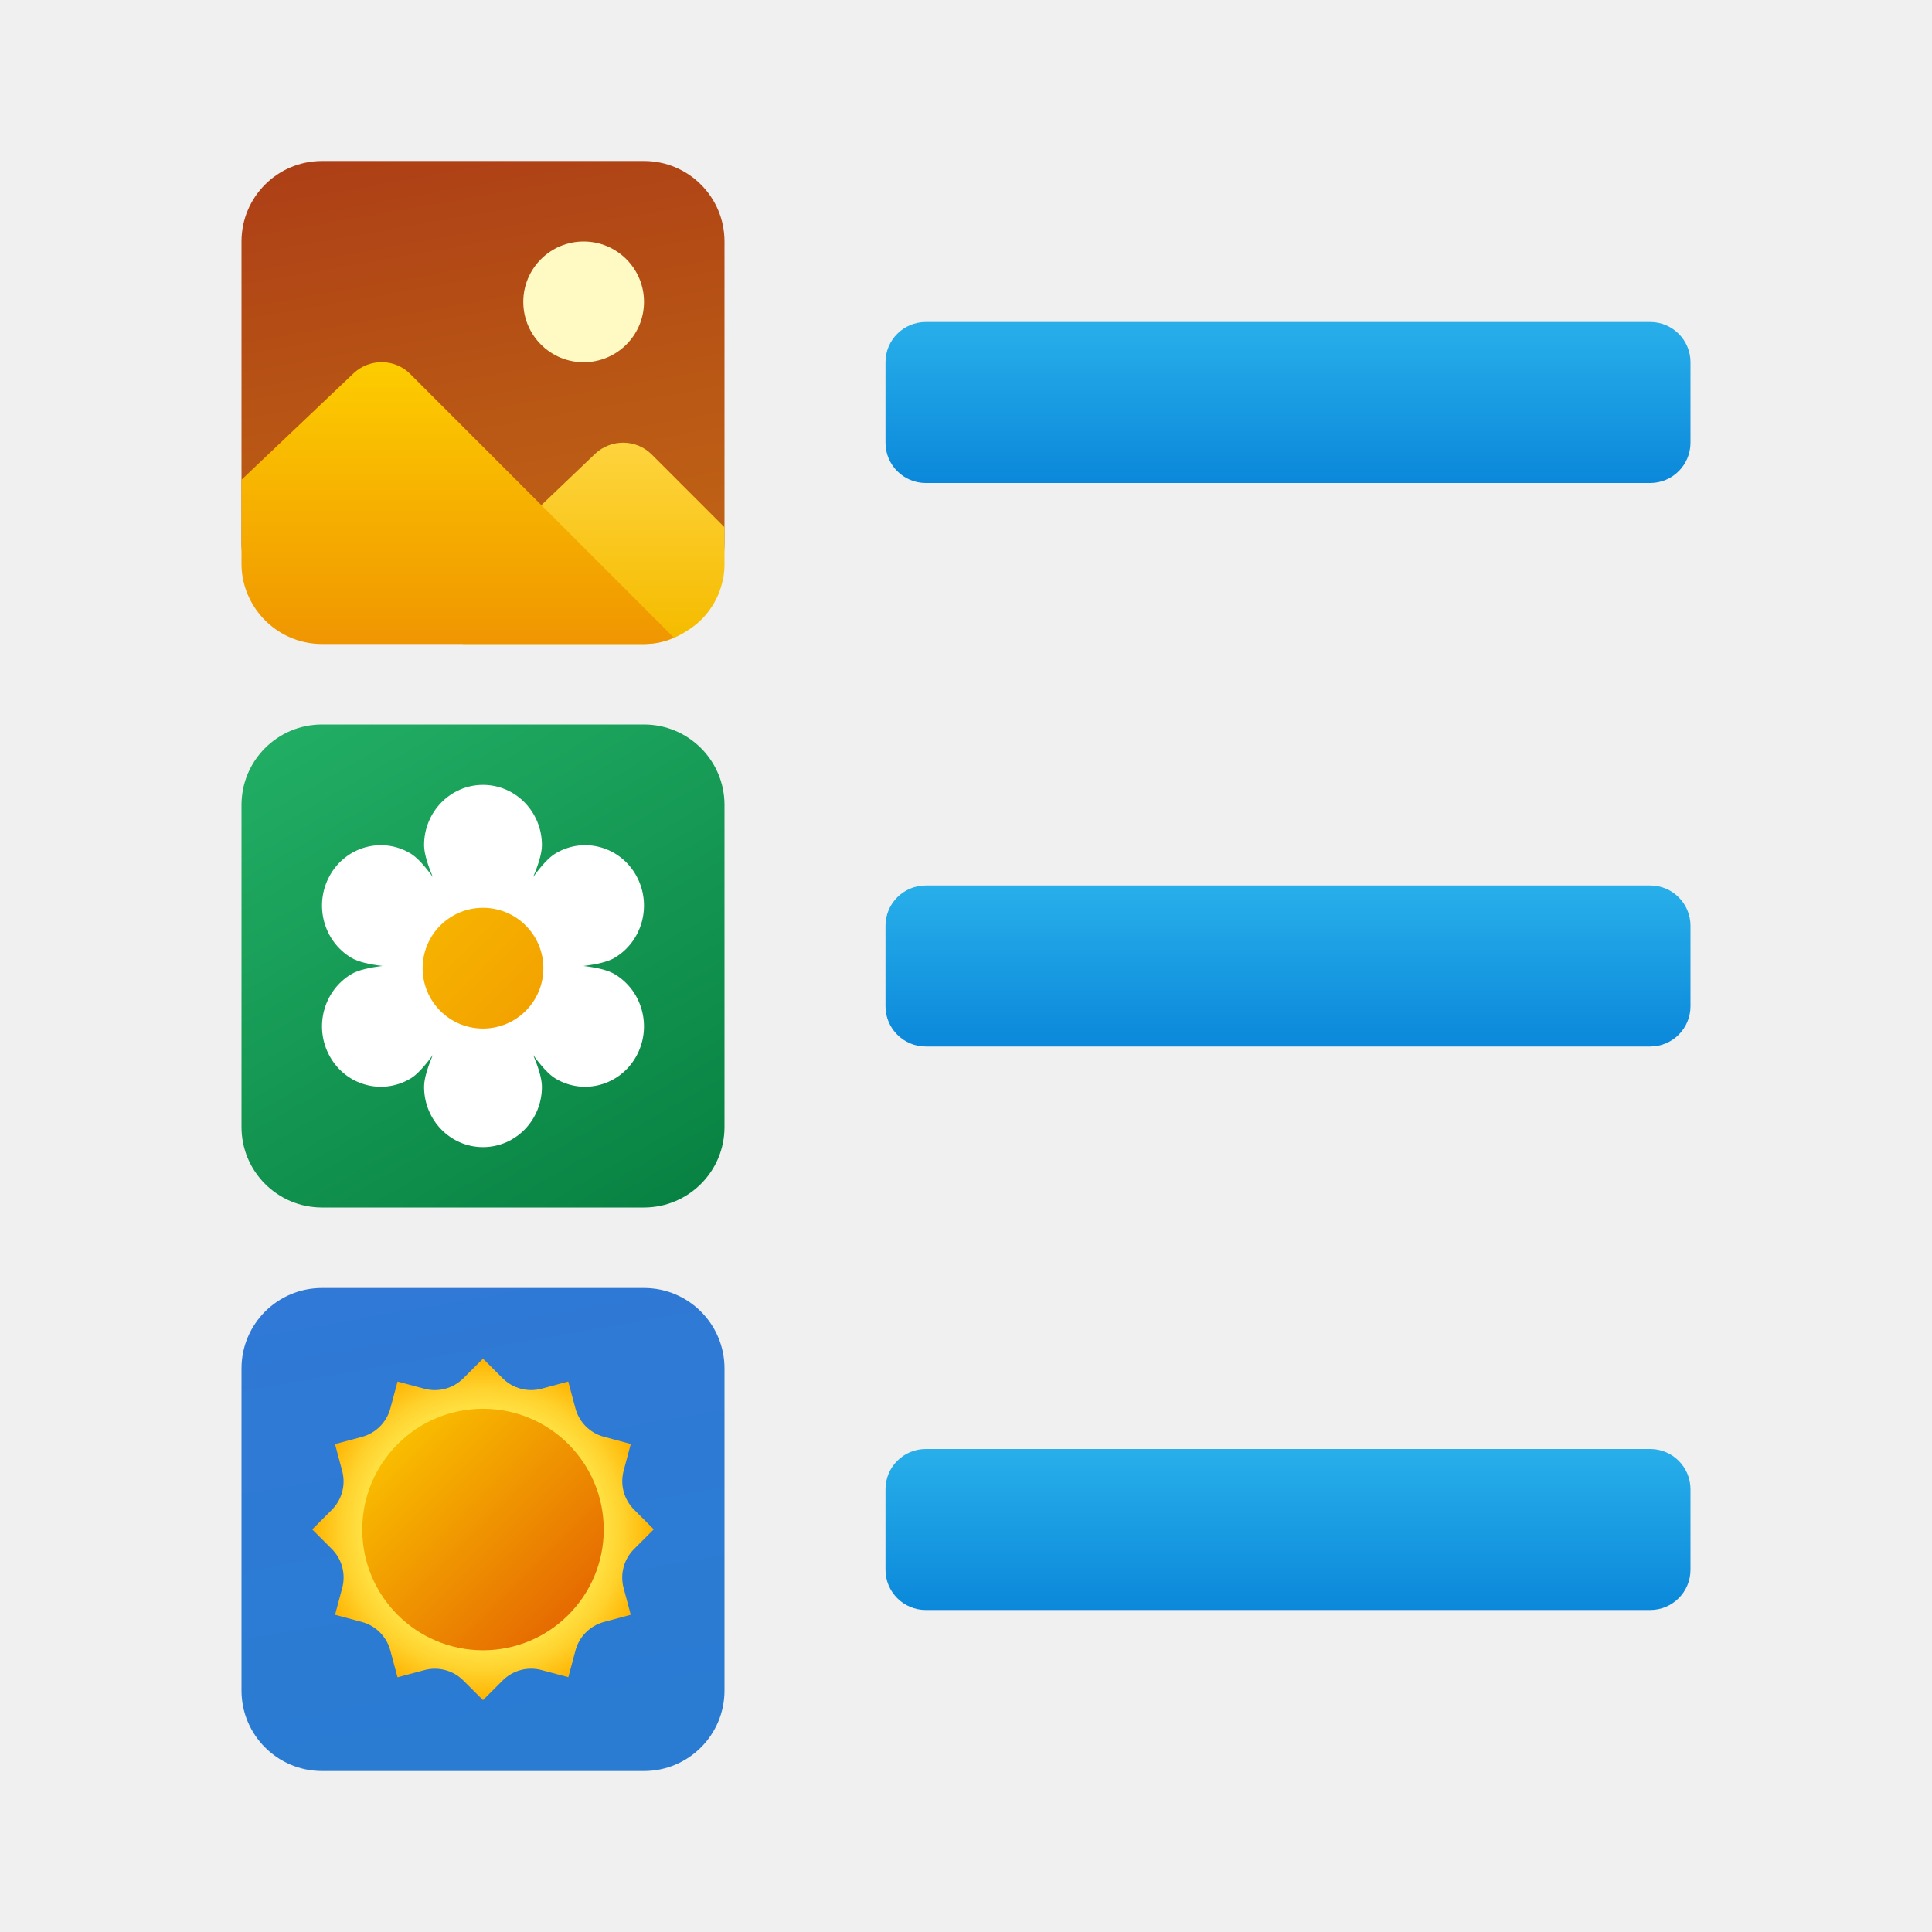
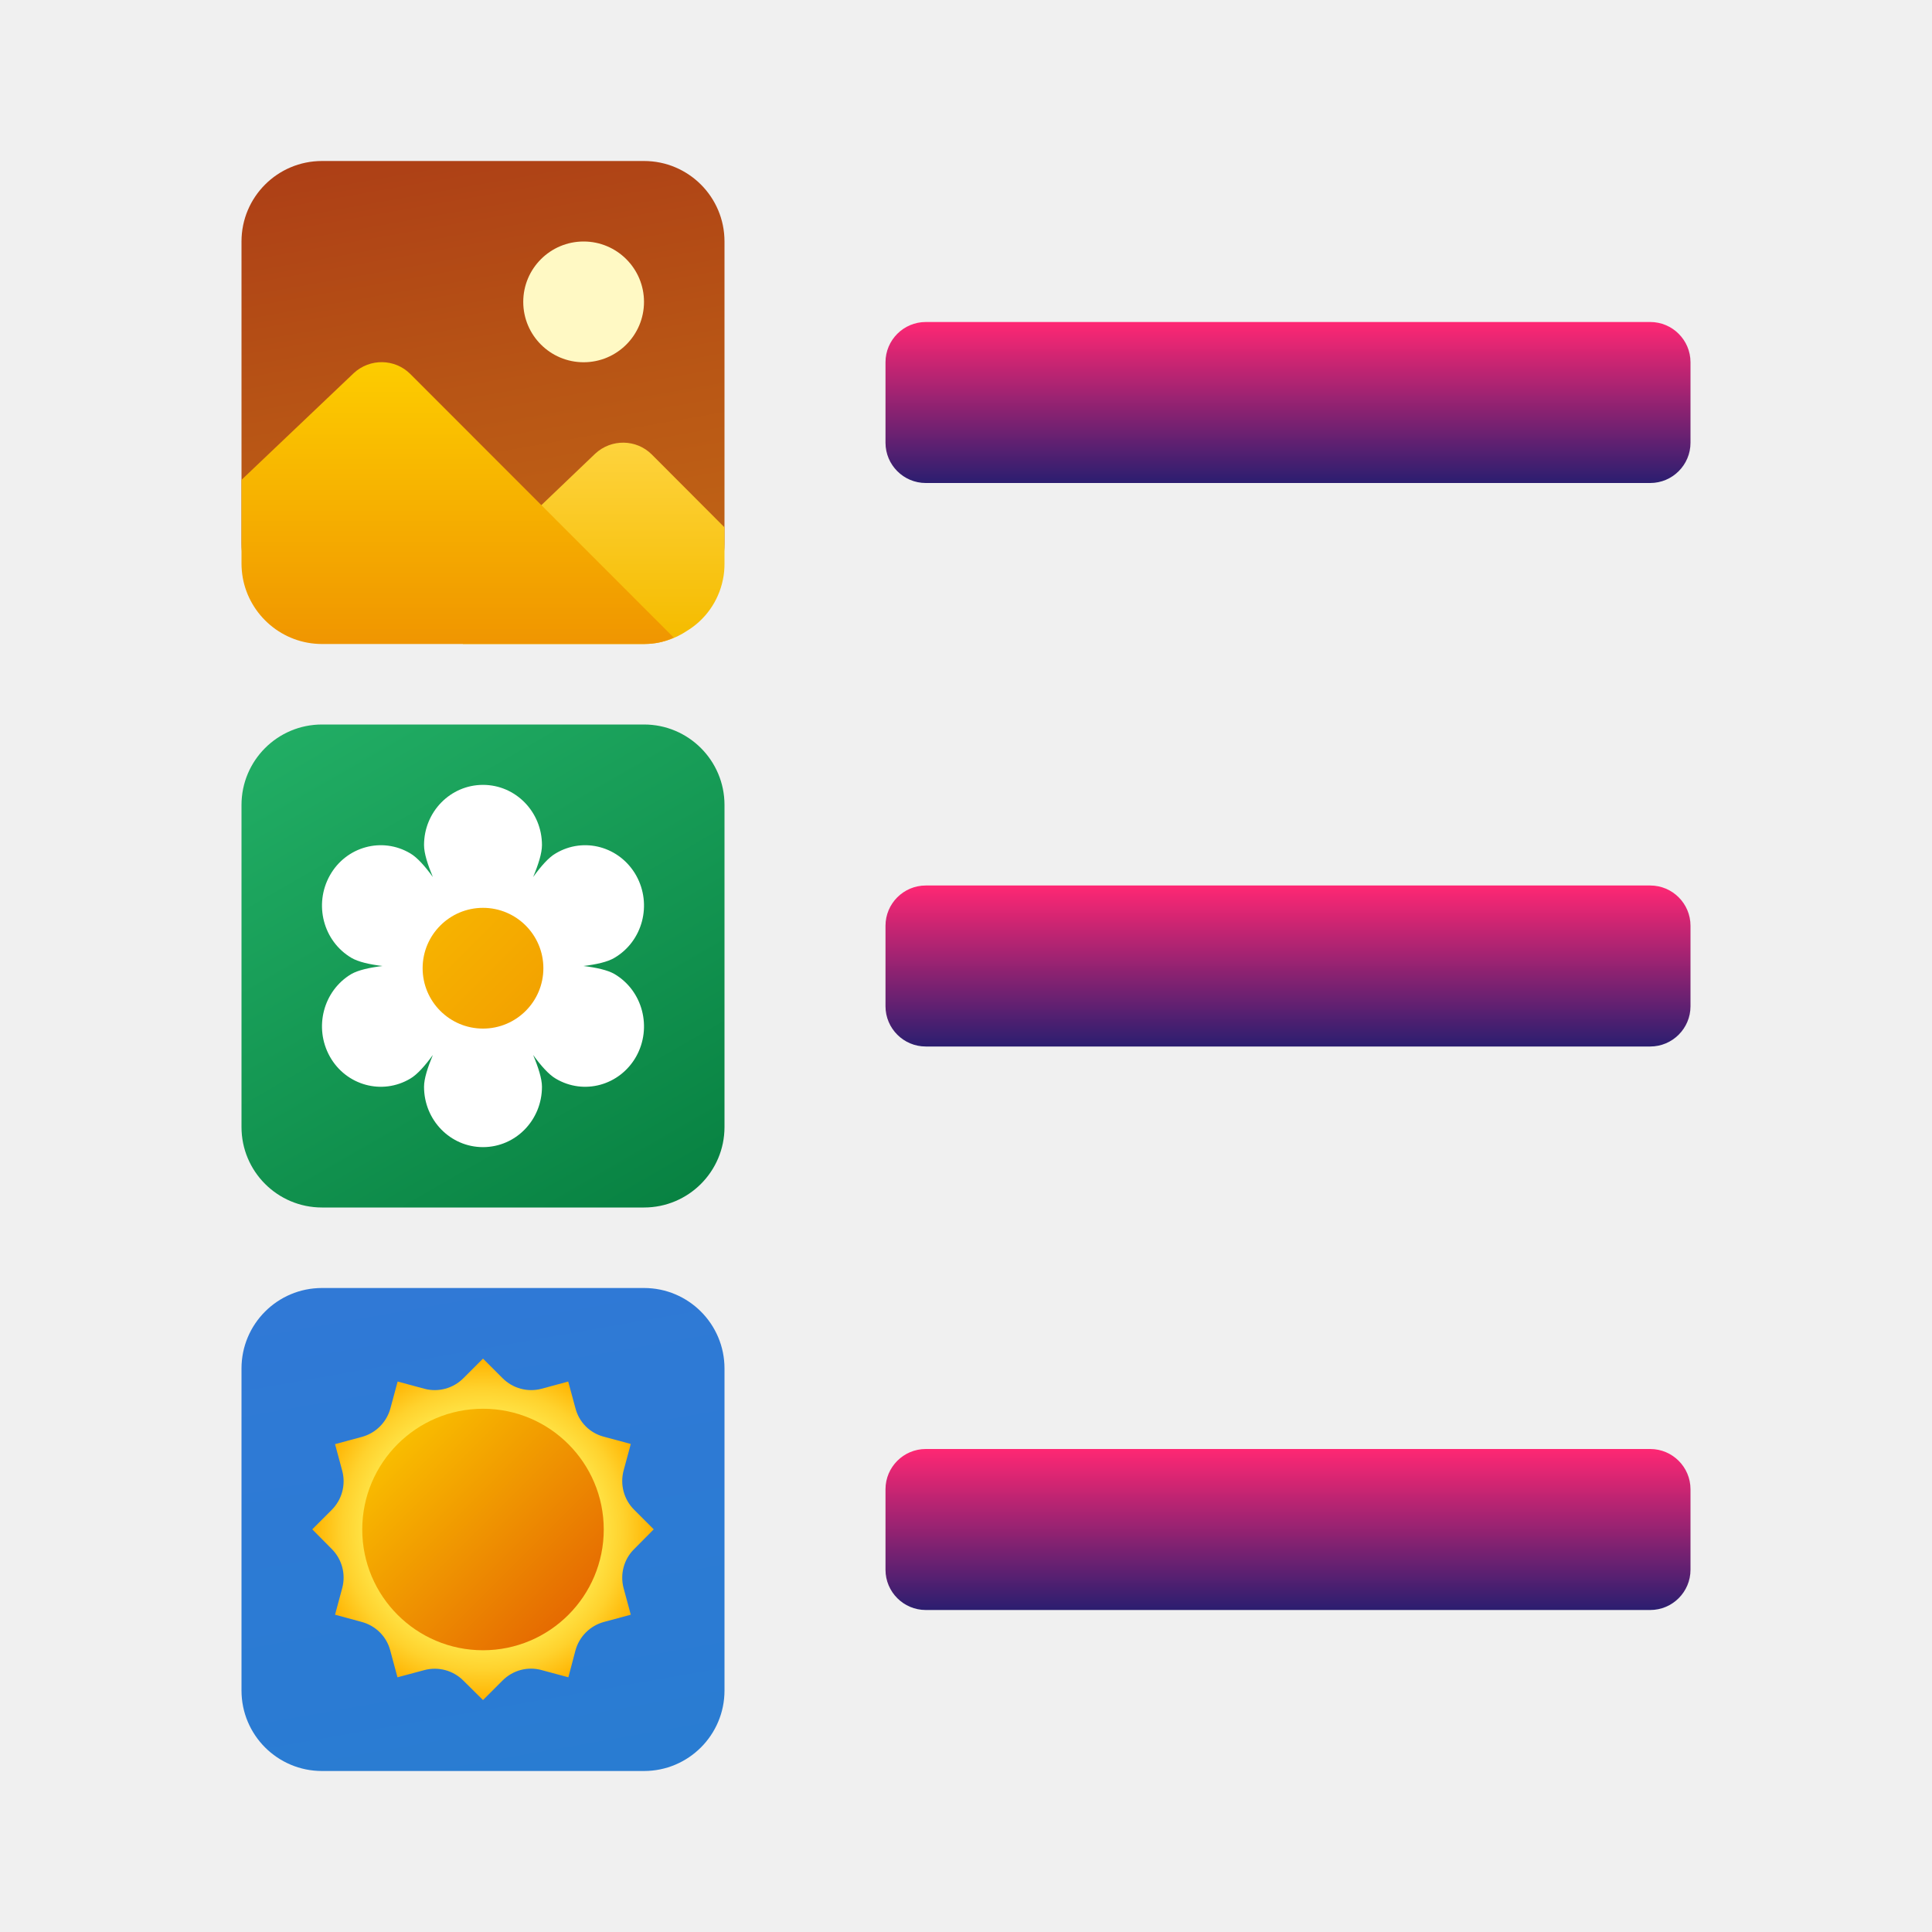
- <svg xmlns="http://www.w3.org/2000/svg" viewBox="0 0 48 48" width="48px" height="48px">
-   <linearGradient id="kYIrYYSrPKf1oIjh~chOga" x1="10.891" x2="13.109" y1="3.459" y2="16.041" gradientUnits="userSpaceOnUse">
-     <stop offset="0" stop-color="#ad3f16" />
-     <stop offset=".492" stop-color="#b85515" />
-     <stop offset="1" stop-color="#c26715" />
-   </linearGradient>
-   <path fill="url(#kYIrYYSrPKf1oIjh~chOga)" d="M8,4h8c1.105,0,2,0.895,2,2v7.5c0,1.105-0.895,2-2,2H8c-1.105,0-2-0.895-2-2V6 C6,4.895,6.895,4,8,4z" />
-   <path fill="#fff9c4" d="M13.001,7.5c0,0.829,0.671,1.5,1.499,1.5C15.329,9,16,8.329,16,7.5S15.329,6,14.5,6 C13.672,6,13.001,6.671,13.001,7.5" />
-   <linearGradient id="kYIrYYSrPKf1oIjh~chOgb" x1="14.75" x2="14.75" y1="5.382" y2="15.77" gradientUnits="userSpaceOnUse">
-     <stop offset="0" stop-color="#ffd747" />
-     <stop offset=".482" stop-color="#ffd645" />
-     <stop offset="1" stop-color="#f5bc00" />
-   </linearGradient>
-   <path fill="url(#kYIrYYSrPKf1oIjh~chOgb)" d="M18,13.1V14c0,0.14-0.01,0.27-0.04,0.4c-0.11,0.54-0.44,1-0.89,1.27 C16.76,15.88,16.39,16,16,16h-4.5v-1.61l1.95-1.84l1.34-1.28c0.4-0.37,1.02-0.36,1.4,0.02L18,13.1z" />
-   <linearGradient id="kYIrYYSrPKf1oIjh~chOgc" x1="11.37" x2="11.37" y1="8.395" y2="22.862" gradientUnits="userSpaceOnUse">
-     <stop offset="0" stop-color="#fed100" />
-     <stop offset="1" stop-color="#e36001" />
-   </linearGradient>
-   <path fill="url(#kYIrYYSrPKf1oIjh~chOgc)" d="M16.74,15.84C16.51,15.95,16.26,16,16,16H8c-0.98,0-1.8-0.71-1.97-1.65 C6.01,14.24,6,14.12,6,14v-2.08l2.79-2.65c0.4-0.37,1.02-0.36,1.4,0.02L16.74,15.84z" />
-   <linearGradient id="kYIrYYSrPKf1oIjh~chOgd" x1="8.268" x2="15.732" y1="17.536" y2="30.464" gradientUnits="userSpaceOnUse">
-     <stop offset="0" stop-color="#21ad64" />
-     <stop offset="1" stop-color="#088242" />
-   </linearGradient>
-   <path fill="url(#kYIrYYSrPKf1oIjh~chOgd)" d="M8,18h8c1.105,0,2,0.895,2,2v8c0,1.105-0.895,2-2,2H8c-1.105,0-2-0.895-2-2v-8 C6,18.895,6.895,18,8,18z" />
-   <path fill="#fff" d="M15.267,24.2c-0.169-0.1-0.447-0.162-0.771-0.201c0.324-0.039,0.602-0.101,0.771-0.201 c0.701-0.415,0.94-1.329,0.537-2.049c-0.404-0.719-1.299-0.964-2-0.547c-0.17,0.1-0.363,0.319-0.558,0.588 c0.13-0.309,0.218-0.59,0.218-0.792c0-0.829-0.655-1.498-1.464-1.498s-1.464,0.669-1.464,1.498c0,0.202,0.088,0.483,0.218,0.792 c-0.195-0.269-0.389-0.488-0.558-0.588c-0.701-0.417-1.597-0.172-2,0.547c-0.403,0.72-0.164,1.634,0.536,2.049 c0.169,0.1,0.448,0.162,0.771,0.201C9.18,24.038,8.901,24.1,8.732,24.2c-0.7,0.415-0.939,1.331-0.536,2.049 c0.403,0.72,1.299,0.964,2,0.549c0.169-0.1,0.362-0.318,0.557-0.586c-0.129,0.307-0.217,0.588-0.217,0.788 c0,0.831,0.655,1.5,1.464,1.5s1.464-0.669,1.464-1.5c0-0.201-0.088-0.481-0.217-0.788c0.195,0.268,0.388,0.486,0.557,0.586 c0.701,0.415,1.596,0.171,2-0.549C16.207,25.531,15.968,24.615,15.267,24.2z" />
-   <linearGradient id="kYIrYYSrPKf1oIjh~chOge" x1="6.772" x2="22.041" y1="18.827" y2="34.096" gradientUnits="userSpaceOnUse">
-     <stop offset="0" stop-color="#fed100" />
-     <stop offset="1" stop-color="#e36001" />
-   </linearGradient>
-   <path fill="url(#kYIrYYSrPKf1oIjh~chOge)" d="M13.5,24.055c0,0.828-0.671,1.499-1.5,1.499s-1.5-0.671-1.5-1.499 c0-0.83,0.671-1.501,1.5-1.501S13.5,23.225,13.5,24.055" />
-   <g>
-     <linearGradient id="kYIrYYSrPKf1oIjh~chOgf" x1="10.848" x2="13.152" y1="31.467" y2="44.533" gradientUnits="userSpaceOnUse">
-       <stop offset="0" stop-color="#3079d6" />
-       <stop offset="1" stop-color="#297cd2" />
+ <svg xmlns="http://www.w3.org/2000/svg" width="48pt" height="48pt" viewBox="0 0 48 48" version="1.1">
+   <defs>
+     <linearGradient id="linear0" gradientUnits="userSpaceOnUse" x1="39.026" y1="12.395" x2="46.974" y2="57.48" gradientTransform="matrix(0.27907,0,0,0.27907,0,0)">
+       <stop offset="0" style="stop-color:rgb(67.843%,24.706%,8.627%);stop-opacity:1;" />
+       <stop offset="0.492" style="stop-color:rgb(72.157%,33.333%,8.235%);stop-opacity:1;" />
+       <stop offset="1" style="stop-color:rgb(76.078%,40.392%,8.235%);stop-opacity:1;" />
    </linearGradient>
-     <path fill="url(#kYIrYYSrPKf1oIjh~chOgf)" d="M8,32h8c1.105,0,2,0.895,2,2v8c0,1.105-0.895,2-2,2H8c-1.105,0-2-0.895-2-2v-8 C6,32.895,6.895,32,8,32z" />
-     <radialGradient id="kYIrYYSrPKf1oIjh~chOgg" cx="12" cy="37.997" r="4.242" gradientUnits="userSpaceOnUse">
-       <stop offset=".611" stop-color="#ffed54" />
-       <stop offset=".825" stop-color="#ffd22d" />
-       <stop offset="1" stop-color="#ffb300" />
+     <linearGradient id="linear1" gradientUnits="userSpaceOnUse" x1="52.854" y1="19.285" x2="52.854" y2="56.509" gradientTransform="matrix(0.27907,0,0,0.27907,0,0)">
+       <stop offset="0" style="stop-color:rgb(100%,84.314%,27.843%);stop-opacity:1;" />
+       <stop offset="0.482" style="stop-color:rgb(100%,83.922%,27.059%);stop-opacity:1;" />
+       <stop offset="1" style="stop-color:rgb(96.078%,73.725%,0%);stop-opacity:1;" />
+     </linearGradient>
+     <linearGradient id="linear2" gradientUnits="userSpaceOnUse" x1="40.742" y1="30.082" x2="40.742" y2="81.922" gradientTransform="matrix(0.27907,0,0,0.27907,0,0)">
+       <stop offset="0" style="stop-color:rgb(99.608%,81.961%,0%);stop-opacity:1;" />
+       <stop offset="1" style="stop-color:rgb(89.02%,37.647%,0.392%);stop-opacity:1;" />
+     </linearGradient>
+     <linearGradient id="linear3" gradientUnits="userSpaceOnUse" x1="29.627" y1="62.837" x2="56.373" y2="109.163" gradientTransform="matrix(0.27907,0,0,0.27907,0,0)">
+       <stop offset="0" style="stop-color:rgb(12.941%,67.843%,39.216%);stop-opacity:1;" />
+       <stop offset="1" style="stop-color:rgb(3.137%,50.98%,25.882%);stop-opacity:1;" />
+     </linearGradient>
+     <linearGradient id="linear4" gradientUnits="userSpaceOnUse" x1="24.266" y1="67.463" x2="78.98" y2="122.177" gradientTransform="matrix(0.27907,0,0,0.27907,0,0)">
+       <stop offset="0" style="stop-color:rgb(99.608%,81.961%,0%);stop-opacity:1;" />
+       <stop offset="1" style="stop-color:rgb(89.02%,37.647%,0.392%);stop-opacity:1;" />
+     </linearGradient>
+     <linearGradient id="linear5" gradientUnits="userSpaceOnUse" x1="38.872" y1="112.757" x2="47.128" y2="159.577" gradientTransform="matrix(0.27907,0,0,0.27907,0,0)">
+       <stop offset="0" style="stop-color:rgb(18.824%,47.451%,83.922%);stop-opacity:1;" />
+       <stop offset="1" style="stop-color:rgb(16.078%,48.627%,82.353%);stop-opacity:1;" />
+     </linearGradient>
+     <radialGradient id="radial0" gradientUnits="userSpaceOnUse" cx="43" cy="136.156" fx="43" fy="136.156" r="15.2" gradientTransform="matrix(0.27907,0,0,0.27907,0,0)">
+       <stop offset="0.611" style="stop-color:rgb(100%,92.941%,32.941%);stop-opacity:1;" />
+       <stop offset="0.825" style="stop-color:rgb(100%,82.353%,17.647%);stop-opacity:1;" />
+       <stop offset="1" style="stop-color:rgb(100%,70.196%,0%);stop-opacity:1;" />
    </radialGradient>
-     <path fill="url(#kYIrYYSrPKf1oIjh~chOgg)" d="M15.493,39.453c-0.092-0.345,0.006-0.713,0.259-0.966l0.491-0.491l-0.49-0.49 c-0.253-0.253-0.351-0.621-0.259-0.966l0.178-0.665l-0.669-0.179c-0.345-0.092-0.615-0.362-0.707-0.707l-0.178-0.665l-0.663,0.178 c-0.345,0.092-0.713-0.006-0.966-0.259L12,33.755l-0.489,0.489c-0.253,0.253-0.621,0.351-0.966,0.259l-0.668-0.179l-0.179,0.668 c-0.092,0.345-0.362,0.615-0.707,0.707l-0.668,0.179l0.179,0.668c0.092,0.345-0.006,0.713-0.259,0.966l-0.486,0.486l0.487,0.487 c0.253,0.253,0.351,0.621,0.259,0.966l-0.179,0.668l0.666,0.178c0.345,0.092,0.615,0.362,0.707,0.707l0.179,0.668l0.67-0.179 c0.345-0.092,0.713,0.006,0.966,0.259L12,42.239l0.488-0.488c0.253-0.253,0.621-0.351,0.966-0.259l0.666,0.178l0.178-0.666 c0.092-0.345,0.362-0.615,0.707-0.707l0.666-0.179L15.493,39.453z" />
-     <linearGradient id="kYIrYYSrPKf1oIjh~chOgh" x1="8.801" x2="14.66" y1="34.801" y2="40.66" gradientUnits="userSpaceOnUse">
-       <stop offset="0" stop-color="#fed100" />
-       <stop offset="1" stop-color="#e36001" />
+     <linearGradient id="linear6" gradientUnits="userSpaceOnUse" x1="31.537" y1="124.704" x2="52.532" y2="145.698" gradientTransform="matrix(0.27907,0,0,0.27907,0,0)">
+       <stop offset="0" style="stop-color:rgb(99.608%,81.961%,0%);stop-opacity:1;" />
+       <stop offset="1" style="stop-color:rgb(89.02%,37.647%,0.392%);stop-opacity:1;" />
    </linearGradient>
-     <path fill="url(#kYIrYYSrPKf1oIjh~chOgh)" d="M9,38c0,1.656,1.344,3,3,3c1.657,0,3-1.344,3-3s-1.343-3-3-3C10.344,35,9,36.344,9,38" />
+     <linearGradient id="linear7" gradientUnits="userSpaceOnUse" x1="114.667" y1="78.833" x2="114.667" y2="93.167" gradientTransform="matrix(0.27907,0,0,0.27907,0,0)">
+       <stop offset="0" style="stop-color:rgb(100%,15.294%,45.098%);stop-opacity:1;" />
+       <stop offset="1" style="stop-color:rgb(16.863%,11.765%,43.922%);stop-opacity:1;" />
+     </linearGradient>
+     <linearGradient id="linear8" gradientUnits="userSpaceOnUse" x1="114.667" y1="129" x2="114.667" y2="143.333" gradientTransform="matrix(0.27907,0,0,0.27907,0,0)">
+       <stop offset="0" style="stop-color:rgb(100%,15.294%,45.098%);stop-opacity:1;" />
+       <stop offset="1" style="stop-color:rgb(16.863%,11.765%,43.922%);stop-opacity:1;" />
+     </linearGradient>
+     <linearGradient id="linear9" gradientUnits="userSpaceOnUse" x1="114.667" y1="28.667" x2="114.667" y2="43" gradientTransform="matrix(0.27907,0,0,0.27907,0,0)">
+       <stop offset="0" style="stop-color:rgb(100%,15.294%,45.098%);stop-opacity:1;" />
+       <stop offset="1" style="stop-color:rgb(16.863%,11.765%,43.922%);stop-opacity:1;" />
+     </linearGradient>
+   </defs>
+   <g id="surface14130447">
+     <path style=" stroke:none;fill-rule:nonzero;fill:url(#linear0);" d="M 8 4 L 16 4 C 17.105 4 18 4.895 18 6 L 18 13.5 C 18 14.605 17.105 15.5 16 15.5 L 8 15.5 C 6.895 15.5 6 14.605 6 13.5 L 6 6 C 6 4.895 6.895 4 8 4 Z M 8 4 " />
+     <path style=" stroke:none;fill-rule:nonzero;fill:rgb(100%,97.647%,76.863%);fill-opacity:1;" d="M 13 7.5 C 13 8.328 13.672 9 14.5 9 C 15.328 9 16 8.328 16 7.5 C 16 6.672 15.328 6 14.5 6 C 13.672 6 13 6.672 13 7.5 " />
+     <path style=" stroke:none;fill-rule:nonzero;fill:url(#linear1);" d="M 18 13.102 L 18 14 C 18 14.141 17.988 14.27 17.961 14.398 C 17.852 14.941 17.52 15.398 17.07 15.672 C 16.762 15.879 16.391 16 16 16 L 11.5 16 L 11.5 14.391 L 13.449 12.551 L 14.789 11.27 C 15.191 10.898 15.809 10.91 16.191 11.289 Z M 18 13.102 " />
+     <path style=" stroke:none;fill-rule:nonzero;fill:url(#linear2);" d="M 16.738 15.84 C 16.512 15.949 16.262 16 16 16 L 8 16 C 7.02 16 6.199 15.289 6.031 14.352 C 6.012 14.238 6 14.121 6 14 L 6 11.922 L 8.789 9.27 C 9.191 8.898 9.809 8.91 10.191 9.289 Z M 16.738 15.84 " />
+     <path style=" stroke:none;fill-rule:nonzero;fill:url(#linear3);" d="M 8 18 L 16 18 C 17.105 18 18 18.895 18 20 L 18 28 C 18 29.105 17.105 30 16 30 L 8 30 C 6.895 30 6 29.105 6 28 L 6 20 C 6 18.895 6.895 18 8 18 Z M 8 18 " />
+     <path style=" stroke:none;fill-rule:nonzero;fill:rgb(100%,100%,100%);fill-opacity:1;" d="M 15.266 24.199 C 15.098 24.102 14.82 24.039 14.496 24 C 14.82 23.961 15.098 23.898 15.266 23.797 C 15.969 23.383 16.207 22.469 15.805 21.75 C 15.398 21.031 14.504 20.785 13.805 21.203 C 13.633 21.301 13.441 21.52 13.246 21.789 C 13.375 21.48 13.465 21.199 13.465 20.996 C 13.465 20.168 12.809 19.5 12 19.5 C 11.191 19.5 10.535 20.168 10.535 20.996 C 10.535 21.199 10.625 21.48 10.754 21.789 C 10.559 21.52 10.363 21.301 10.195 21.203 C 9.496 20.785 8.598 21.031 8.195 21.75 C 7.793 22.469 8.031 23.383 8.73 23.797 C 8.902 23.898 9.18 23.961 9.504 24 C 9.18 24.039 8.902 24.102 8.73 24.199 C 8.031 24.613 7.793 25.531 8.195 26.25 C 8.598 26.969 9.496 27.215 10.195 26.797 C 10.363 26.699 10.559 26.48 10.754 26.211 C 10.625 26.52 10.535 26.801 10.535 27 C 10.535 27.832 11.191 28.5 12 28.5 C 12.809 28.5 13.465 27.832 13.465 27 C 13.465 26.801 13.375 26.52 13.246 26.211 C 13.441 26.48 13.637 26.699 13.805 26.797 C 14.504 27.215 15.398 26.969 15.805 26.25 C 16.207 25.531 15.969 24.613 15.266 24.199 Z M 15.266 24.199 " />
+     <path style=" stroke:none;fill-rule:nonzero;fill:url(#linear4);" d="M 13.5 24.055 C 13.5 24.883 12.828 25.555 12 25.555 C 11.172 25.555 10.5 24.883 10.5 24.055 C 10.5 23.227 11.172 22.555 12 22.555 C 12.828 22.555 13.5 23.227 13.5 24.055 " />
+     <path style=" stroke:none;fill-rule:nonzero;fill:url(#linear5);" d="M 8 32 L 16 32 C 17.105 32 18 32.895 18 34 L 18 42 C 18 43.105 17.105 44 16 44 L 8 44 C 6.895 44 6 43.105 6 42 L 6 34 C 6 32.895 6.895 32 8 32 Z M 8 32 " />
+     <path style=" stroke:none;fill-rule:nonzero;fill:url(#radial0);" d="M 15.492 39.453 C 15.402 39.109 15.5 38.738 15.754 38.488 L 16.242 37.996 L 15.754 37.508 C 15.5 37.254 15.402 36.887 15.492 36.539 L 15.672 35.875 L 15.004 35.695 C 14.656 35.605 14.387 35.336 14.297 34.988 L 14.117 34.324 L 13.453 34.504 C 13.109 34.594 12.742 34.496 12.488 34.242 L 12 33.754 L 11.512 34.242 C 11.258 34.496 10.891 34.594 10.547 34.504 L 9.879 34.324 L 9.699 34.992 C 9.605 35.336 9.336 35.605 8.992 35.699 L 8.324 35.879 L 8.504 36.547 C 8.594 36.891 8.496 37.258 8.242 37.512 L 7.758 37.996 L 8.242 38.484 C 8.496 38.738 8.594 39.105 8.504 39.449 L 8.324 40.117 L 8.988 40.297 C 9.336 40.391 9.605 40.66 9.695 41.004 L 9.875 41.672 L 10.547 41.492 C 10.891 41.402 11.258 41.5 11.512 41.754 L 12 42.238 L 12.488 41.75 C 12.742 41.496 13.109 41.398 13.453 41.492 L 14.121 41.672 L 14.297 41.004 C 14.391 40.66 14.66 40.391 15.004 40.297 L 15.672 40.117 Z M 15.492 39.453 " />
+     <path style=" stroke:none;fill-rule:nonzero;fill:url(#linear6);" d="M 9 38 C 9 39.656 10.344 41 12 41 C 13.656 41 15 39.656 15 38 C 15 36.344 13.656 35 12 35 C 10.344 35 9 36.344 9 38 " />
+     <path style=" stroke:none;fill-rule:nonzero;fill:url(#linear7);" d="M 23 22 L 41 22 C 41.551 22 42 22.449 42 23 L 42 25 C 42 25.551 41.551 26 41 26 L 23 26 C 22.449 26 22 25.551 22 25 L 22 23 C 22 22.449 22.449 22 23 22 Z M 23 22 " />
+     <path style=" stroke:none;fill-rule:nonzero;fill:url(#linear8);" d="M 23 36 L 41 36 C 41.551 36 42 36.449 42 37 L 42 39 C 42 39.551 41.551 40 41 40 L 23 40 C 22.449 40 22 39.551 22 39 L 22 37 C 22 36.449 22.449 36 23 36 Z M 23 36 " />
+     <path style=" stroke:none;fill-rule:nonzero;fill:url(#linear9);" d="M 23 8 L 41 8 C 41.551 8 42 8.449 42 9 L 42 11 C 42 11.551 41.551 12 41 12 L 23 12 C 22.449 12 22 11.551 22 11 L 22 9 C 22 8.449 22.449 8 23 8 Z M 23 8 " />
  </g>
-   <linearGradient id="kYIrYYSrPKf1oIjh~chOgi" x1="32" x2="32" y1="22" y2="26" gradientUnits="userSpaceOnUse">
-     <stop offset="0" stop-color="#28afea" />
-     <stop offset="1" stop-color="#0b88da" />
-   </linearGradient>
-   <path fill="url(#kYIrYYSrPKf1oIjh~chOgi)" d="M23,22h18c0.552,0,1,0.448,1,1v2c0,0.552-0.448,1-1,1H23c-0.552,0-1-0.448-1-1v-2 C22,22.448,22.448,22,23,22z" />
-   <linearGradient id="kYIrYYSrPKf1oIjh~chOgj" x1="32" x2="32" y1="36" y2="40" gradientUnits="userSpaceOnUse">
-     <stop offset="0" stop-color="#28afea" />
-     <stop offset="1" stop-color="#0b88da" />
-   </linearGradient>
-   <path fill="url(#kYIrYYSrPKf1oIjh~chOgj)" d="M23,36h18c0.552,0,1,0.448,1,1v2c0,0.552-0.448,1-1,1H23c-0.552,0-1-0.448-1-1v-2 C22,36.448,22.448,36,23,36z" />
-   <linearGradient id="kYIrYYSrPKf1oIjh~chOgk" x1="32" x2="32" y1="8" y2="12" gradientUnits="userSpaceOnUse">
-     <stop offset="0" stop-color="#28afea" />
-     <stop offset="1" stop-color="#0b88da" />
-   </linearGradient>
-   <path fill="url(#kYIrYYSrPKf1oIjh~chOgk)" d="M23,8h18c0.552,0,1,0.448,1,1v2c0,0.552-0.448,1-1,1H23c-0.552,0-1-0.448-1-1V9 C22,8.448,22.448,8,23,8z" />
</svg>
